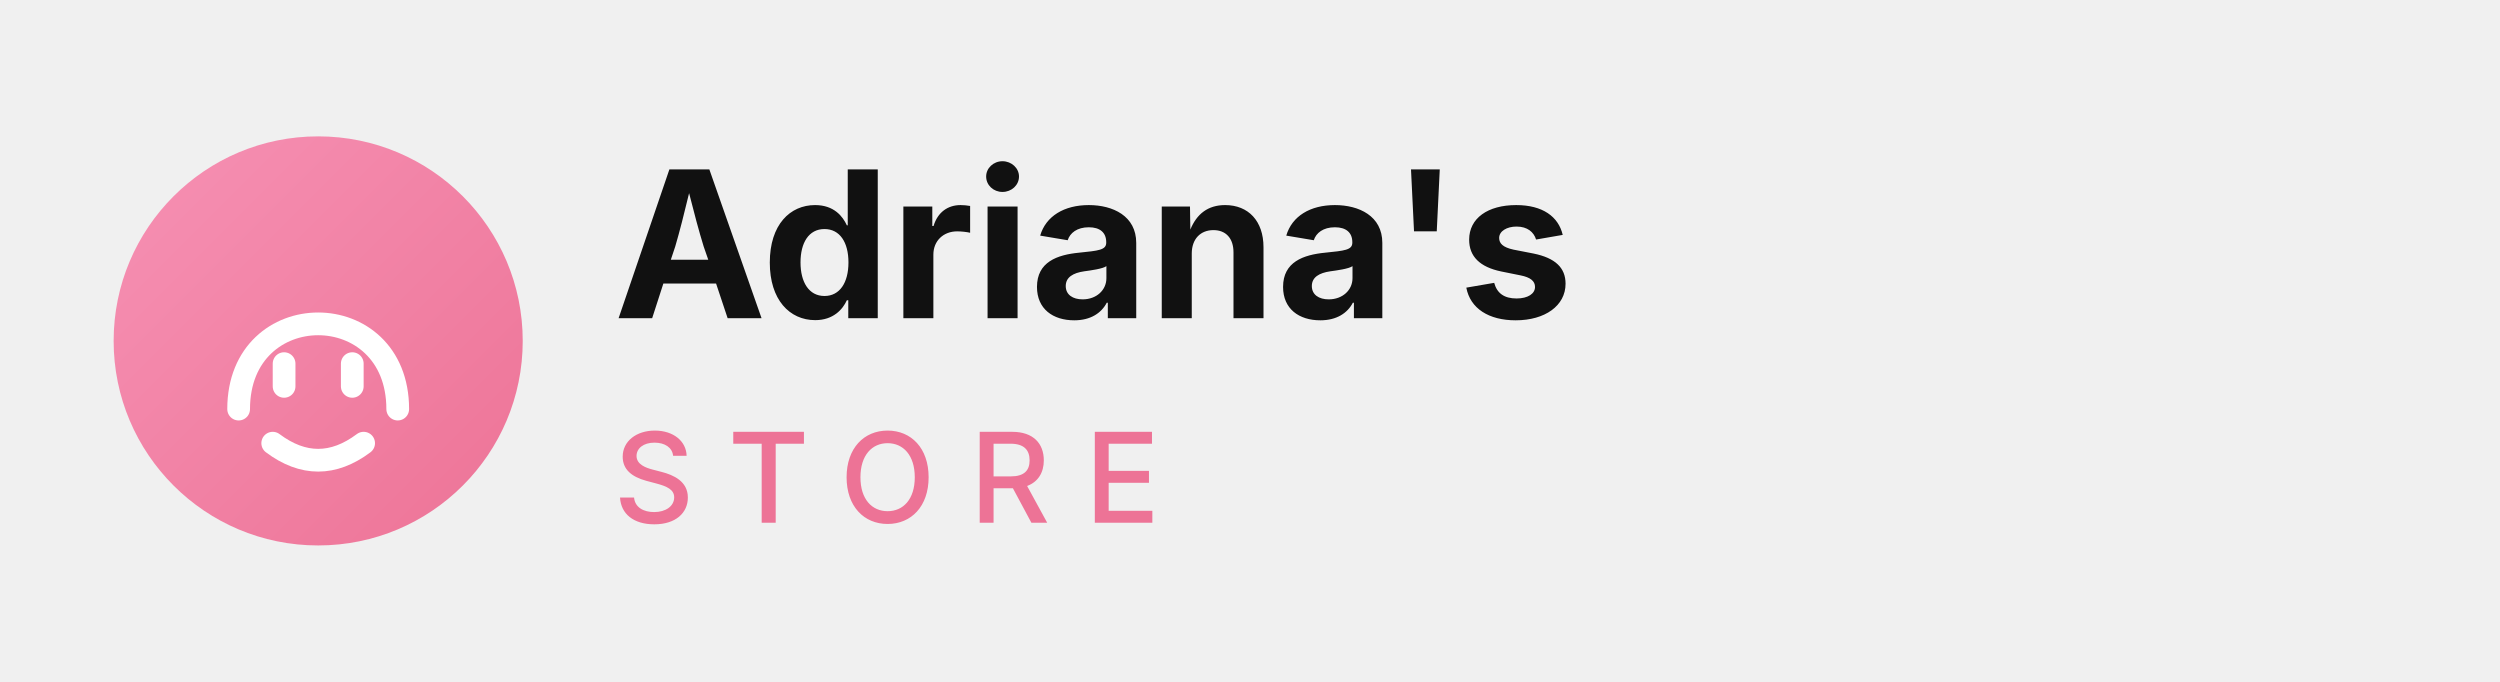
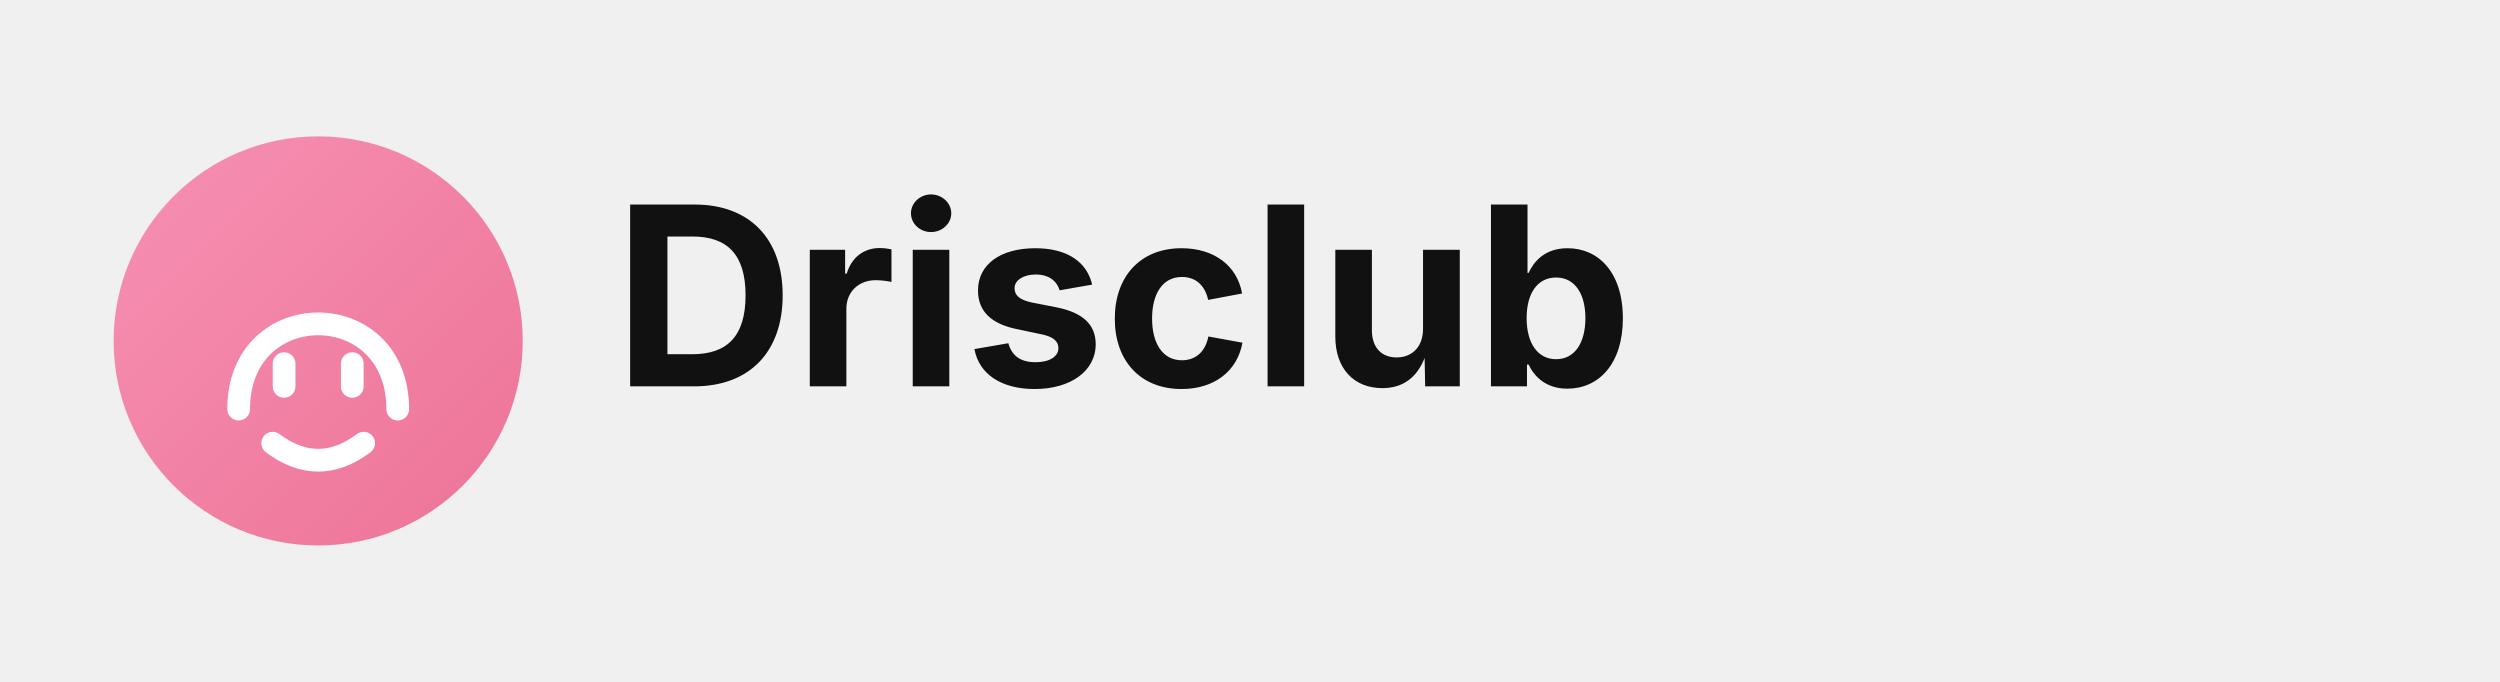
<svg xmlns="http://www.w3.org/2000/svg" width="220" height="60" viewBox="0 0 220 60">
  <defs>
    <linearGradient id="rosa" x1="0" y1="0" x2="1" y2="1">
      <stop offset="0%" stop-color="#F691B4" />
      <stop offset="100%" stop-color="#ED7396" />
    </linearGradient>
  </defs>
  <g transform="translate(8, 10)">
    <circle cx="20" cy="20" r="18" fill="url(#rosa)" />
    <path d="M13 26 C13 16, 27 16, 27 26 M17 22 L17 24 M23 22 L23 24 M16 29 Q20 32 24 29" fill="none" stroke="#ffffff" stroke-width="2" stroke-linecap="round" stroke-linejoin="round" />
  </g>
-   <text x="54" y="28" font-family="Inter, system-ui, sans-serif" font-size="18" font-weight="700" fill="#111111">Adriana's</text>
-   <text x="54" y="46" font-family="Inter, system-ui, sans-serif" font-size="11" font-weight="500" letter-spacing="3" fill="#ED7396">STORE</text>
+   <text x="54" y="34" font-family="Inter, system-ui, sans-serif" font-size="22" font-weight="700" fill="#111111">Drisclub</text>
</svg>
